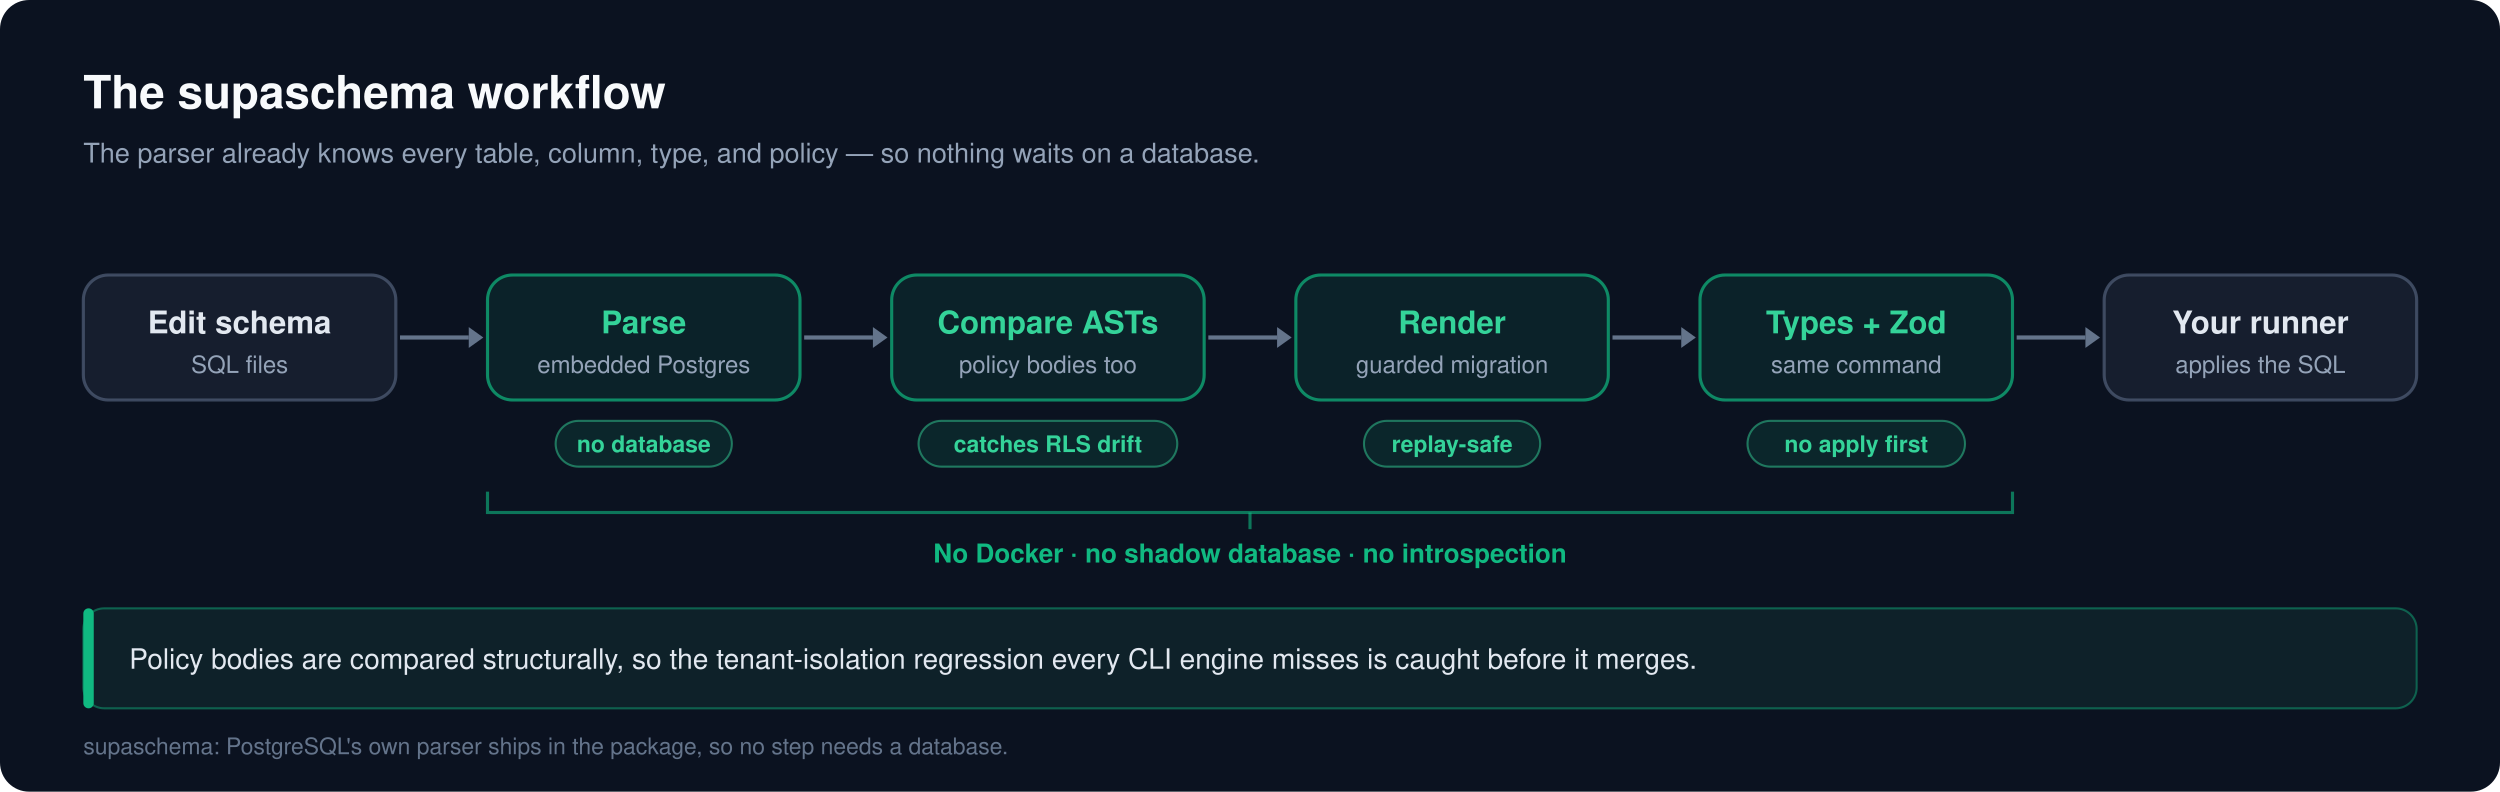
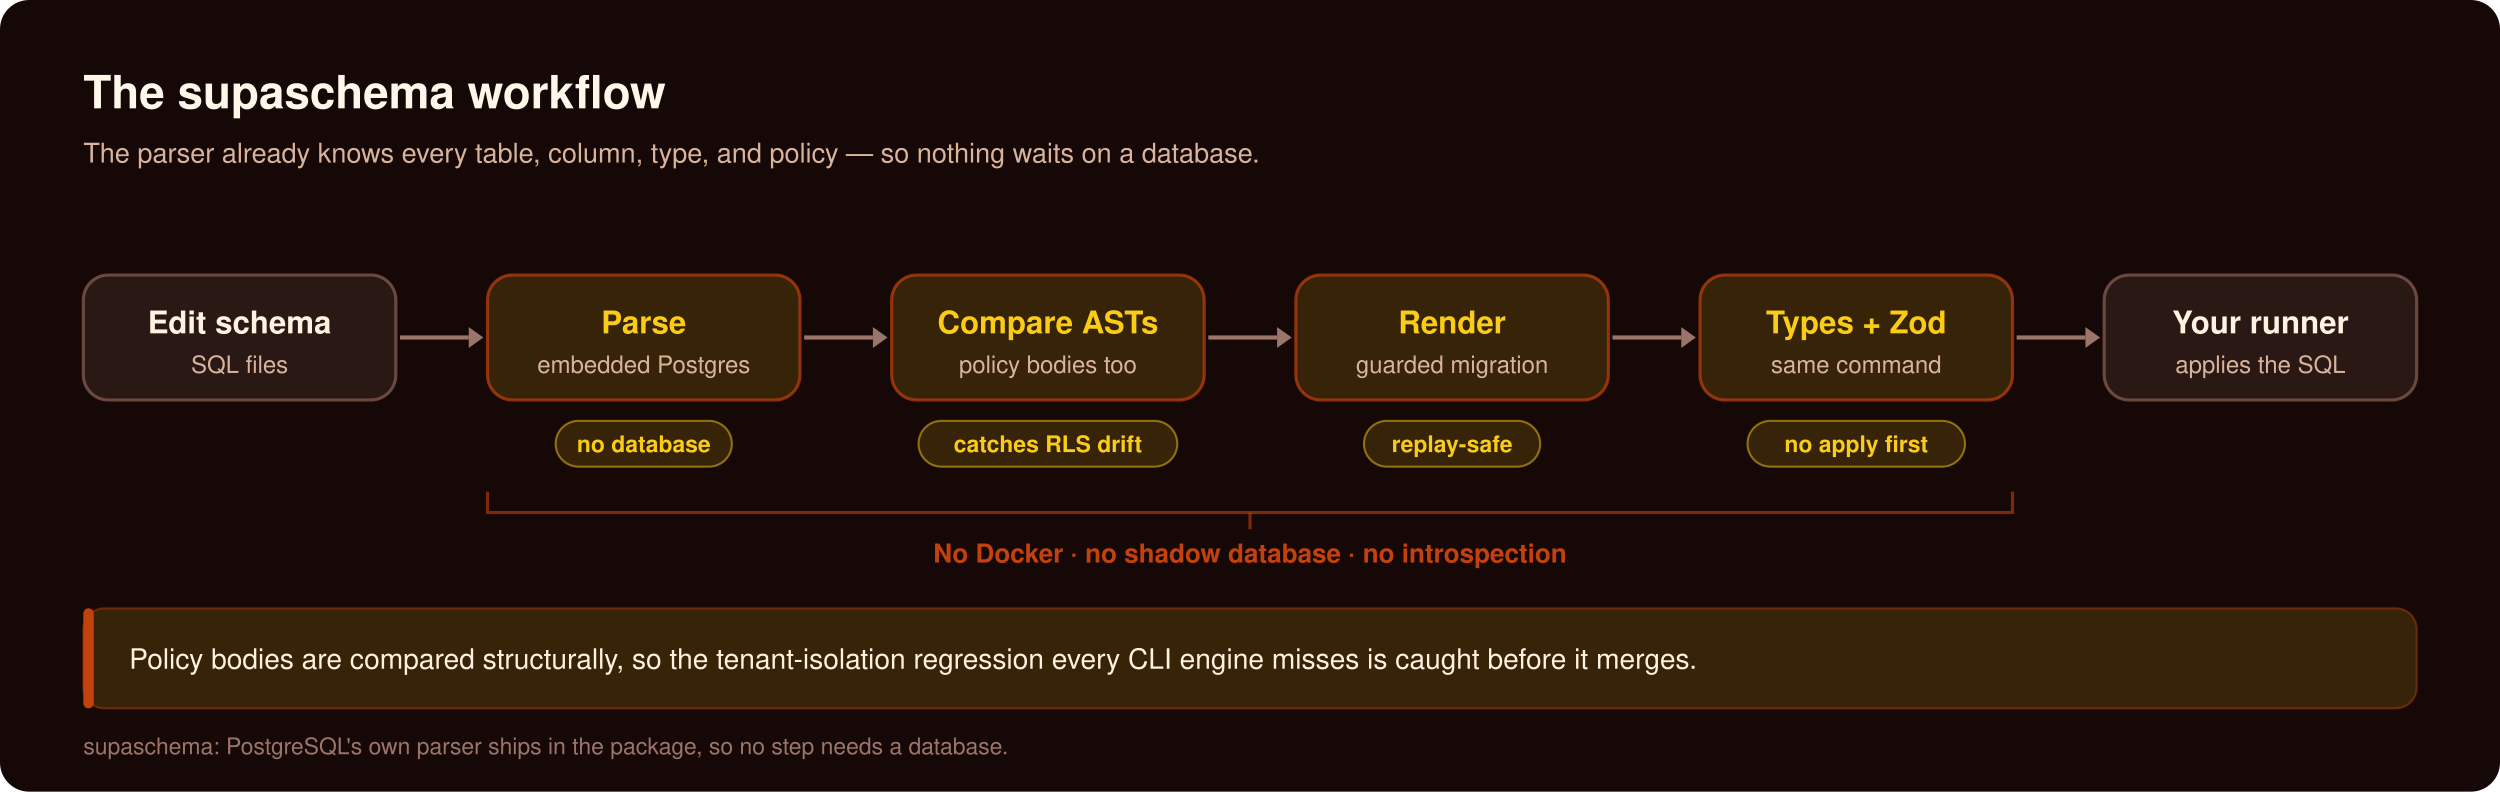
<svg xmlns="http://www.w3.org/2000/svg" height="380" role="img" viewBox="0 0 1200 380" width="1200">
-   <rect fill="#0b1220" height="100%" rx="14" width="100%" />
-   <text fill="#f8fafc" font-family="ui-sans-serif, system-ui, 'Segoe UI', Helvetica, Arial, sans-serif" font-size="22" font-weight="700" x="40.0" y="52.0">
+   <rect fill="#160807" height="100%" rx="14" width="100%" />
+   <text fill="#FFF8EA" font-family="Aptos, 'Avenir Next', ui-sans-serif, system-ui, 'Segoe UI', Helvetica, Arial, sans-serif" font-size="22" font-weight="700" x="40.0" y="52.0">
    The supaschema workflow
  </text>
-   <text fill="#94a3b8" font-family="ui-sans-serif, system-ui, 'Segoe UI', Helvetica, Arial, sans-serif" font-size="13" font-weight="400" x="40.0" y="78.0">
+   <text fill="#D8B49C" font-family="Aptos, 'Avenir Next', ui-sans-serif, system-ui, 'Segoe UI', Helvetica, Arial, sans-serif" font-size="13" font-weight="400" x="40.0" y="78.0">
    The parser already knows every table, column, type, and policy — so nothing waits on a database.
  </text>
-   <line stroke="#64748b" stroke-width="2" x1="192" x2="225" y1="162" y2="162" />
-   <path d="M225,157 L232,162 L225,167 Z" fill="#64748b" />
-   <line stroke="#64748b" stroke-width="2" x1="386" x2="419" y1="162" y2="162" />
-   <path d="M419,157 L426,162 L419,167 Z" fill="#64748b" />
-   <line stroke="#64748b" stroke-width="2" x1="580" x2="613" y1="162" y2="162" />
-   <path d="M613,157 L620,162 L613,167 Z" fill="#64748b" />
-   <line stroke="#64748b" stroke-width="2" x1="774" x2="807" y1="162" y2="162" />
-   <path d="M807,157 L814,162 L807,167 Z" fill="#64748b" />
-   <line stroke="#64748b" stroke-width="2" x1="968" x2="1001" y1="162" y2="162" />
-   <path d="M1001,157 L1008,162 L1001,167 Z" fill="#64748b" />
-   <rect fill="rgba(82,96,121,0.16)" height="60" rx="12" stroke="#526079" stroke-opacity="0.7" stroke-width="1.5" width="150" x="40" y="132" />
-   <text fill="#e2e8f0" font-family="ui-sans-serif, system-ui, 'Segoe UI', Helvetica, Arial, sans-serif" font-size="15" font-weight="650" text-anchor="middle" x="115.0" y="160.0">
+   <line stroke="#9B746A" stroke-width="2" x1="192" x2="225" y1="162" y2="162" />
+   <path d="M225,157 L232,162 L225,167 Z" fill="#9B746A" />
+   <line stroke="#9B746A" stroke-width="2" x1="386" x2="419" y1="162" y2="162" />
+   <path d="M419,157 L426,162 L419,167 Z" fill="#9B746A" />
+   <line stroke="#9B746A" stroke-width="2" x1="580" x2="613" y1="162" y2="162" />
+   <path d="M613,157 L620,162 L613,167 Z" fill="#9B746A" />
+   <line stroke="#9B746A" stroke-width="2" x1="774" x2="807" y1="162" y2="162" />
+   <path d="M807,157 L814,162 L807,167 Z" fill="#9B746A" />
+   <line stroke="#9B746A" stroke-width="2" x1="968" x2="1001" y1="162" y2="162" />
+   <path d="M1001,157 L1008,162 L1001,167 Z" fill="#9B746A" />
+   <rect fill="rgba(138,98,85,0.18)" height="60" rx="12" stroke="#8A6255" stroke-opacity="0.7" stroke-width="1.5" width="150" x="40" y="132" />
+   <text fill="#FFF2E1" font-family="Aptos, 'Avenir Next', ui-sans-serif, system-ui, 'Segoe UI', Helvetica, Arial, sans-serif" font-size="15" font-weight="650" text-anchor="middle" x="115.0" y="160.0">
    Edit schema
  </text>
-   <text fill="#94a3b8" font-family="ui-sans-serif, system-ui, 'Segoe UI', Helvetica, Arial, sans-serif" font-size="11.5" font-weight="400" text-anchor="middle" x="115.0" y="179.0">
+   <text fill="#D8B49C" font-family="Aptos, 'Avenir Next', ui-sans-serif, system-ui, 'Segoe UI', Helvetica, Arial, sans-serif" font-size="11.5" font-weight="400" text-anchor="middle" x="115.0" y="179.0">
    SQL files
  </text>
-   <rect fill="rgba(16,185,129,0.10)" height="60" rx="12" stroke="#10b981" stroke-opacity="0.7" stroke-width="1.5" width="150" x="234" y="132" />
-   <text fill="#34d399" font-family="ui-sans-serif, system-ui, 'Segoe UI', Helvetica, Arial, sans-serif" font-size="15" font-weight="650" text-anchor="middle" x="309.0" y="160.0">
+   <rect fill="rgba(250,204,21,0.14)" height="60" rx="12" stroke="#C2410C" stroke-opacity="0.7" stroke-width="1.5" width="150" x="234" y="132" />
+   <text fill="#FACC15" font-family="Aptos, 'Avenir Next', ui-sans-serif, system-ui, 'Segoe UI', Helvetica, Arial, sans-serif" font-size="15" font-weight="650" text-anchor="middle" x="309.0" y="160.0">
    Parse
  </text>
-   <text fill="#94a3b8" font-family="ui-sans-serif, system-ui, 'Segoe UI', Helvetica, Arial, sans-serif" font-size="11.5" font-weight="400" text-anchor="middle" x="309.0" y="179.0">
+   <text fill="#D8B49C" font-family="Aptos, 'Avenir Next', ui-sans-serif, system-ui, 'Segoe UI', Helvetica, Arial, sans-serif" font-size="11.5" font-weight="400" text-anchor="middle" x="309.0" y="179.0">
    embedded Postgres
  </text>
-   <rect fill="rgba(16,185,129,0.12)" height="22" rx="11" stroke="#34d399" stroke-opacity="0.5" width="84.6" x="266.7" y="202" />
-   <text fill="#34d399" font-family="ui-sans-serif, system-ui, 'Segoe UI', Helvetica, Arial, sans-serif" font-size="11" font-weight="600" text-anchor="middle" x="309.0" y="217.0">
+   <rect fill="rgba(250,204,21,0.14)" height="22" rx="11" stroke="#FACC15" stroke-opacity="0.5" width="84.6" x="266.7" y="202" />
+   <text fill="#FACC15" font-family="Aptos, 'Avenir Next', ui-sans-serif, system-ui, 'Segoe UI', Helvetica, Arial, sans-serif" font-size="11" font-weight="600" text-anchor="middle" x="309.0" y="217.0">
    no database
  </text>
-   <rect fill="rgba(16,185,129,0.10)" height="60" rx="12" stroke="#10b981" stroke-opacity="0.7" stroke-width="1.5" width="150" x="428" y="132" />
-   <text fill="#34d399" font-family="ui-sans-serif, system-ui, 'Segoe UI', Helvetica, Arial, sans-serif" font-size="15" font-weight="650" text-anchor="middle" x="503.0" y="160.0">
+   <rect fill="rgba(250,204,21,0.14)" height="60" rx="12" stroke="#C2410C" stroke-opacity="0.7" stroke-width="1.5" width="150" x="428" y="132" />
+   <text fill="#FACC15" font-family="Aptos, 'Avenir Next', ui-sans-serif, system-ui, 'Segoe UI', Helvetica, Arial, sans-serif" font-size="15" font-weight="650" text-anchor="middle" x="503.0" y="160.0">
    Compare ASTs
  </text>
-   <text fill="#94a3b8" font-family="ui-sans-serif, system-ui, 'Segoe UI', Helvetica, Arial, sans-serif" font-size="11.5" font-weight="400" text-anchor="middle" x="503.0" y="179.0">
+   <text fill="#D8B49C" font-family="Aptos, 'Avenir Next', ui-sans-serif, system-ui, 'Segoe UI', Helvetica, Arial, sans-serif" font-size="11.5" font-weight="400" text-anchor="middle" x="503.0" y="179.0">
    policy bodies too
  </text>
-   <rect fill="rgba(16,185,129,0.12)" height="22" rx="11" stroke="#34d399" stroke-opacity="0.5" width="124.2" x="440.9" y="202" />
-   <text fill="#34d399" font-family="ui-sans-serif, system-ui, 'Segoe UI', Helvetica, Arial, sans-serif" font-size="11" font-weight="600" text-anchor="middle" x="503.0" y="217.0">
+   <rect fill="rgba(250,204,21,0.14)" height="22" rx="11" stroke="#FACC15" stroke-opacity="0.5" width="124.2" x="440.9" y="202" />
+   <text fill="#FACC15" font-family="Aptos, 'Avenir Next', ui-sans-serif, system-ui, 'Segoe UI', Helvetica, Arial, sans-serif" font-size="11" font-weight="600" text-anchor="middle" x="503.0" y="217.0">
    catches RLS drift
  </text>
-   <rect fill="rgba(16,185,129,0.10)" height="60" rx="12" stroke="#10b981" stroke-opacity="0.7" stroke-width="1.5" width="150" x="622" y="132" />
-   <text fill="#34d399" font-family="ui-sans-serif, system-ui, 'Segoe UI', Helvetica, Arial, sans-serif" font-size="15" font-weight="650" text-anchor="middle" x="697.0" y="160.0">
+   <rect fill="rgba(250,204,21,0.14)" height="60" rx="12" stroke="#C2410C" stroke-opacity="0.7" stroke-width="1.5" width="150" x="622" y="132" />
+   <text fill="#FACC15" font-family="Aptos, 'Avenir Next', ui-sans-serif, system-ui, 'Segoe UI', Helvetica, Arial, sans-serif" font-size="15" font-weight="650" text-anchor="middle" x="697.0" y="160.0">
    Render
  </text>
-   <text fill="#94a3b8" font-family="ui-sans-serif, system-ui, 'Segoe UI', Helvetica, Arial, sans-serif" font-size="11.5" font-weight="400" text-anchor="middle" x="697.0" y="179.0">
+   <text fill="#D8B49C" font-family="Aptos, 'Avenir Next', ui-sans-serif, system-ui, 'Segoe UI', Helvetica, Arial, sans-serif" font-size="11.5" font-weight="400" text-anchor="middle" x="697.0" y="179.0">
    guarded migration
  </text>
-   <rect fill="rgba(16,185,129,0.12)" height="22" rx="11" stroke="#34d399" stroke-opacity="0.5" width="84.6" x="654.7" y="202" />
-   <text fill="#34d399" font-family="ui-sans-serif, system-ui, 'Segoe UI', Helvetica, Arial, sans-serif" font-size="11" font-weight="600" text-anchor="middle" x="697.0" y="217.0">
+   <rect fill="rgba(250,204,21,0.14)" height="22" rx="11" stroke="#FACC15" stroke-opacity="0.5" width="84.6" x="654.7" y="202" />
+   <text fill="#FACC15" font-family="Aptos, 'Avenir Next', ui-sans-serif, system-ui, 'Segoe UI', Helvetica, Arial, sans-serif" font-size="11" font-weight="600" text-anchor="middle" x="697.0" y="217.0">
    replay-safe
  </text>
-   <rect fill="rgba(16,185,129,0.10)" height="60" rx="12" stroke="#10b981" stroke-opacity="0.7" stroke-width="1.5" width="150" x="816" y="132" />
-   <text fill="#34d399" font-family="ui-sans-serif, system-ui, 'Segoe UI', Helvetica, Arial, sans-serif" font-size="15" font-weight="650" text-anchor="middle" x="891.0" y="160.0">
+   <rect fill="rgba(250,204,21,0.14)" height="60" rx="12" stroke="#C2410C" stroke-opacity="0.7" stroke-width="1.5" width="150" x="816" y="132" />
+   <text fill="#FACC15" font-family="Aptos, 'Avenir Next', ui-sans-serif, system-ui, 'Segoe UI', Helvetica, Arial, sans-serif" font-size="15" font-weight="650" text-anchor="middle" x="891.0" y="160.0">
    Types + Zod
  </text>
-   <text fill="#94a3b8" font-family="ui-sans-serif, system-ui, 'Segoe UI', Helvetica, Arial, sans-serif" font-size="11.5" font-weight="400" text-anchor="middle" x="891.0" y="179.0">
+   <text fill="#D8B49C" font-family="Aptos, 'Avenir Next', ui-sans-serif, system-ui, 'Segoe UI', Helvetica, Arial, sans-serif" font-size="11.5" font-weight="400" text-anchor="middle" x="891.0" y="179.0">
    same command
  </text>
-   <rect fill="rgba(16,185,129,0.12)" height="22" rx="11" stroke="#34d399" stroke-opacity="0.5" width="104.4" x="838.8" y="202" />
-   <text fill="#34d399" font-family="ui-sans-serif, system-ui, 'Segoe UI', Helvetica, Arial, sans-serif" font-size="11" font-weight="600" text-anchor="middle" x="891.0" y="217.0">
+   <rect fill="rgba(250,204,21,0.14)" height="22" rx="11" stroke="#FACC15" stroke-opacity="0.5" width="104.4" x="838.8" y="202" />
+   <text fill="#FACC15" font-family="Aptos, 'Avenir Next', ui-sans-serif, system-ui, 'Segoe UI', Helvetica, Arial, sans-serif" font-size="11" font-weight="600" text-anchor="middle" x="891.0" y="217.0">
    no apply first
  </text>
-   <rect fill="rgba(82,96,121,0.16)" height="60" rx="12" stroke="#526079" stroke-opacity="0.7" stroke-width="1.5" width="150" x="1010" y="132" />
-   <text fill="#e2e8f0" font-family="ui-sans-serif, system-ui, 'Segoe UI', Helvetica, Arial, sans-serif" font-size="15" font-weight="650" text-anchor="middle" x="1085.0" y="160.0">
+   <rect fill="rgba(138,98,85,0.18)" height="60" rx="12" stroke="#8A6255" stroke-opacity="0.7" stroke-width="1.5" width="150" x="1010" y="132" />
+   <text fill="#FFF2E1" font-family="Aptos, 'Avenir Next', ui-sans-serif, system-ui, 'Segoe UI', Helvetica, Arial, sans-serif" font-size="15" font-weight="650" text-anchor="middle" x="1085.0" y="160.0">
    Your runner
  </text>
-   <text fill="#94a3b8" font-family="ui-sans-serif, system-ui, 'Segoe UI', Helvetica, Arial, sans-serif" font-size="11.5" font-weight="400" text-anchor="middle" x="1085.0" y="179.0">
+   <text fill="#D8B49C" font-family="Aptos, 'Avenir Next', ui-sans-serif, system-ui, 'Segoe UI', Helvetica, Arial, sans-serif" font-size="11.5" font-weight="400" text-anchor="middle" x="1085.0" y="179.0">
    applies the SQL
  </text>
-   <path d="M234,236 L234,246 L966,246 L966,236" fill="none" stroke="#10b981" stroke-opacity="0.6" stroke-width="1.5" />
-   <line stroke="#10b981" stroke-opacity="0.6" stroke-width="1.5" x1="600" x2="600" y1="246" y2="254" />
-   <text fill="#10b981" font-family="ui-sans-serif, system-ui, 'Segoe UI', Helvetica, Arial, sans-serif" font-size="12.5" font-weight="600" text-anchor="middle" x="600.0" y="270.0">
+   <path d="M234,236 L234,246 L966,246 L966,236" fill="none" stroke="#C2410C" stroke-opacity="0.6" stroke-width="1.5" />
+   <line stroke="#C2410C" stroke-opacity="0.6" stroke-width="1.5" x1="600" x2="600" y1="246" y2="254" />
+   <text fill="#C2410C" font-family="Aptos, 'Avenir Next', ui-sans-serif, system-ui, 'Segoe UI', Helvetica, Arial, sans-serif" font-size="12.5" font-weight="600" text-anchor="middle" x="600.0" y="270.0">
    No Docker · no shadow database · no introspection
  </text>
-   <rect fill="rgba(52,211,153,0.08)" height="48" rx="10" stroke="#10b981" stroke-opacity="0.45" width="1120" x="40" y="292" />
-   <rect fill="#10b981" height="48" rx="2.5" width="5" x="40" y="292" />
-   <text fill="#e2e8f0" font-family="ui-sans-serif, system-ui, 'Segoe UI', Helvetica, Arial, sans-serif" font-size="13.5" font-weight="500" x="62.0" y="321.0">
+   <rect fill="rgba(250,204,21,0.14)" height="48" rx="10" stroke="#C2410C" stroke-opacity="0.45" width="1120" x="40" y="292" />
+   <rect fill="#C2410C" height="48" rx="2.5" width="5" x="40" y="292" />
+   <text fill="#FFF2E1" font-family="Aptos, 'Avenir Next', ui-sans-serif, system-ui, 'Segoe UI', Helvetica, Arial, sans-serif" font-size="13.5" font-weight="500" x="62.0" y="321.0">
    Policy bodies are compared structurally, so the tenant-isolation regression every CLI engine
    misses is caught before it merges.
  </text>
-   <text fill="#64748b" font-family="ui-sans-serif, system-ui, 'Segoe UI', Helvetica, Arial, sans-serif" font-size="11" font-weight="400" x="40.0" y="362.0">
+   <text fill="#9B746A" font-family="Aptos, 'Avenir Next', ui-sans-serif, system-ui, 'Segoe UI', Helvetica, Arial, sans-serif" font-size="11" font-weight="400" x="40.0" y="362.0">
    supaschema: PostgreSQL's own parser ships in the package, so no step needs a database.
  </text>
</svg>
